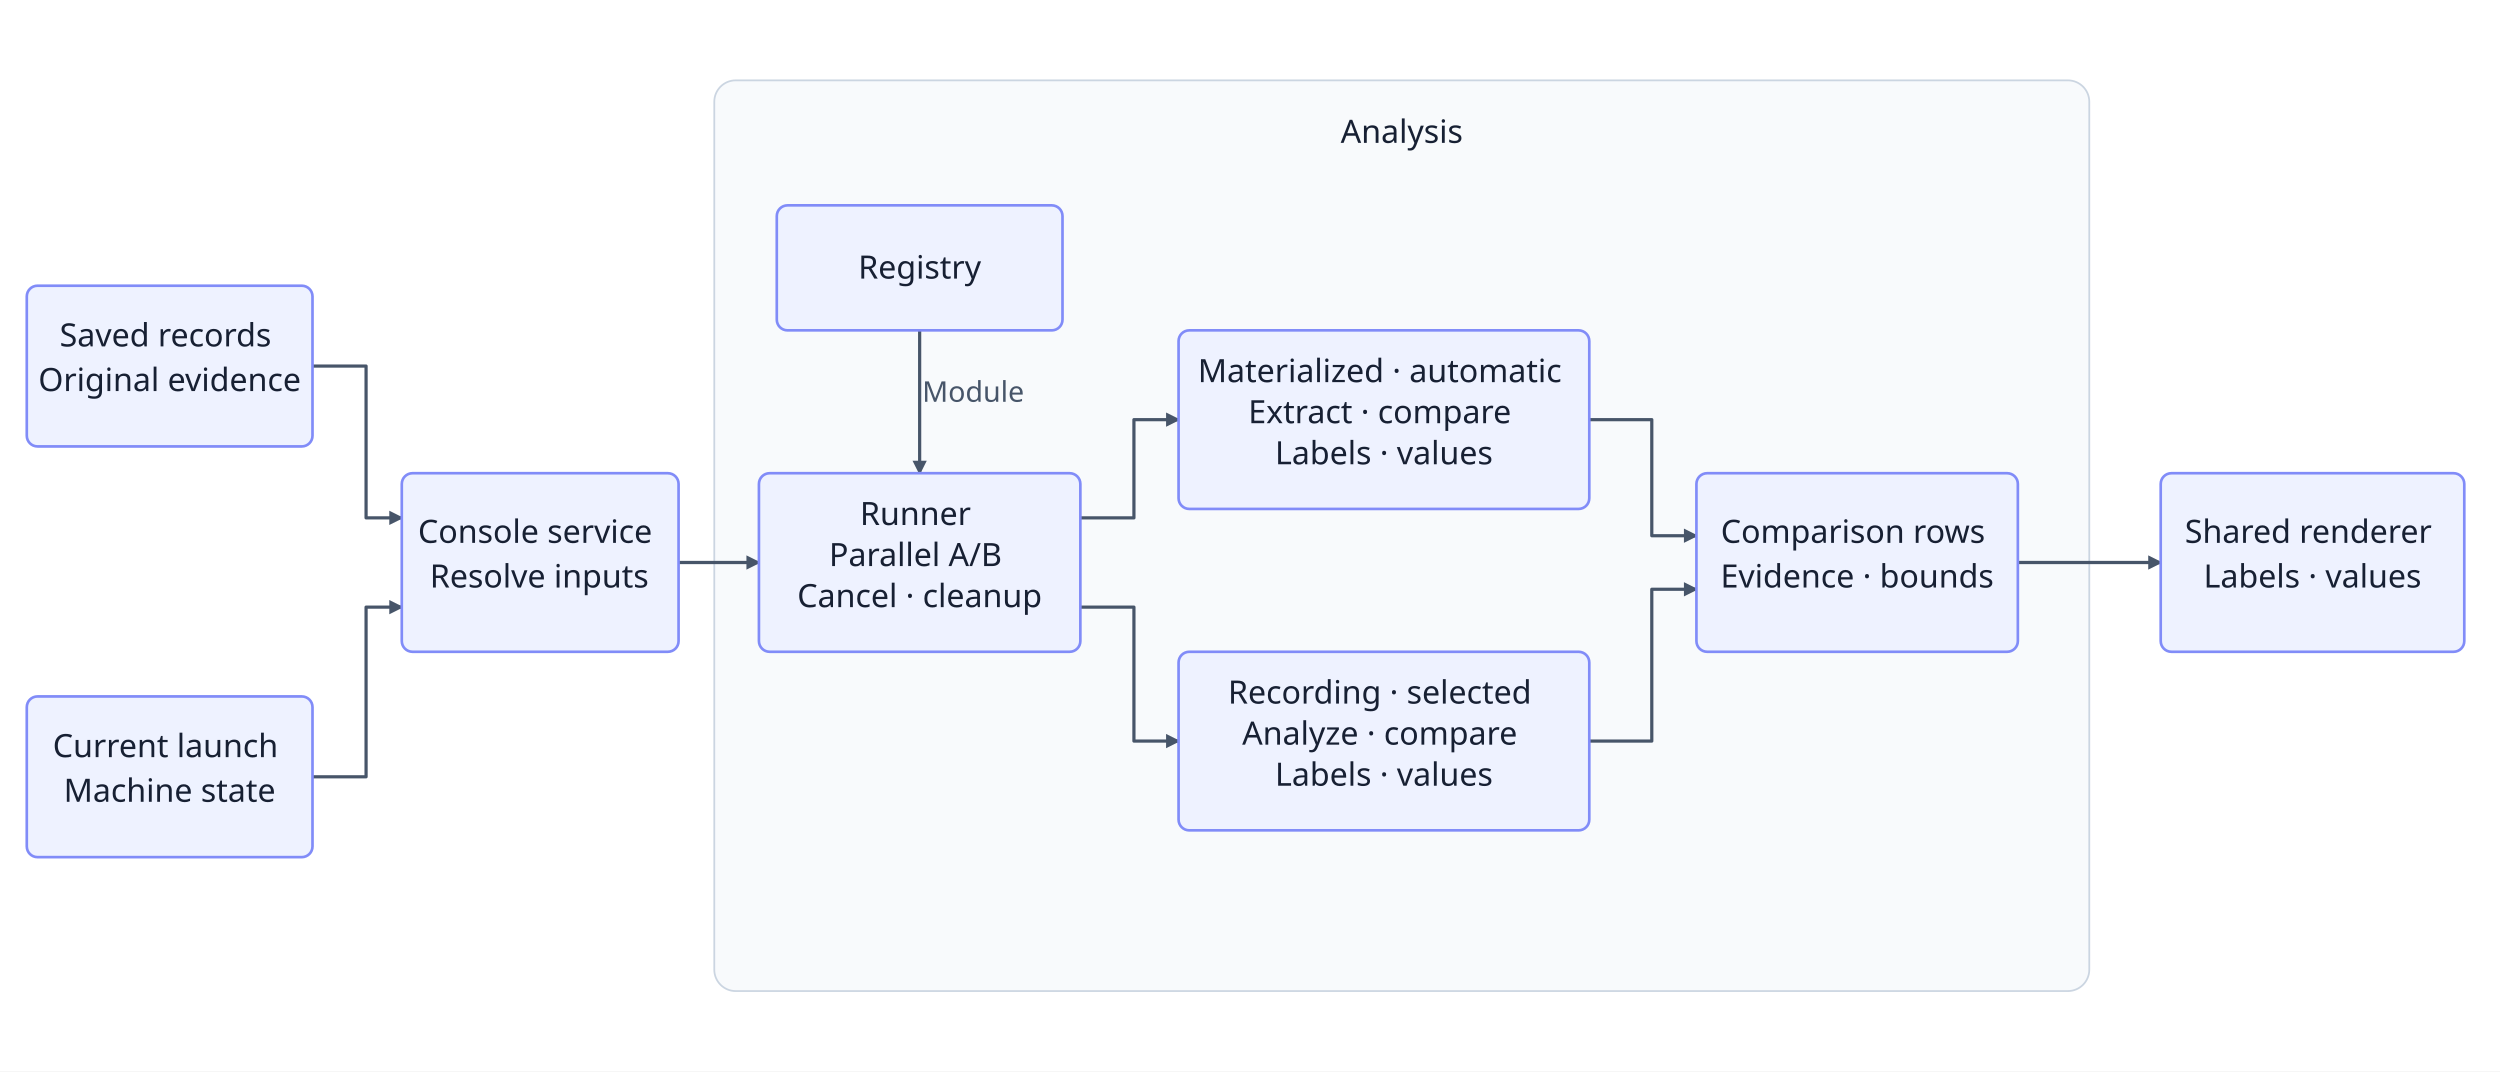
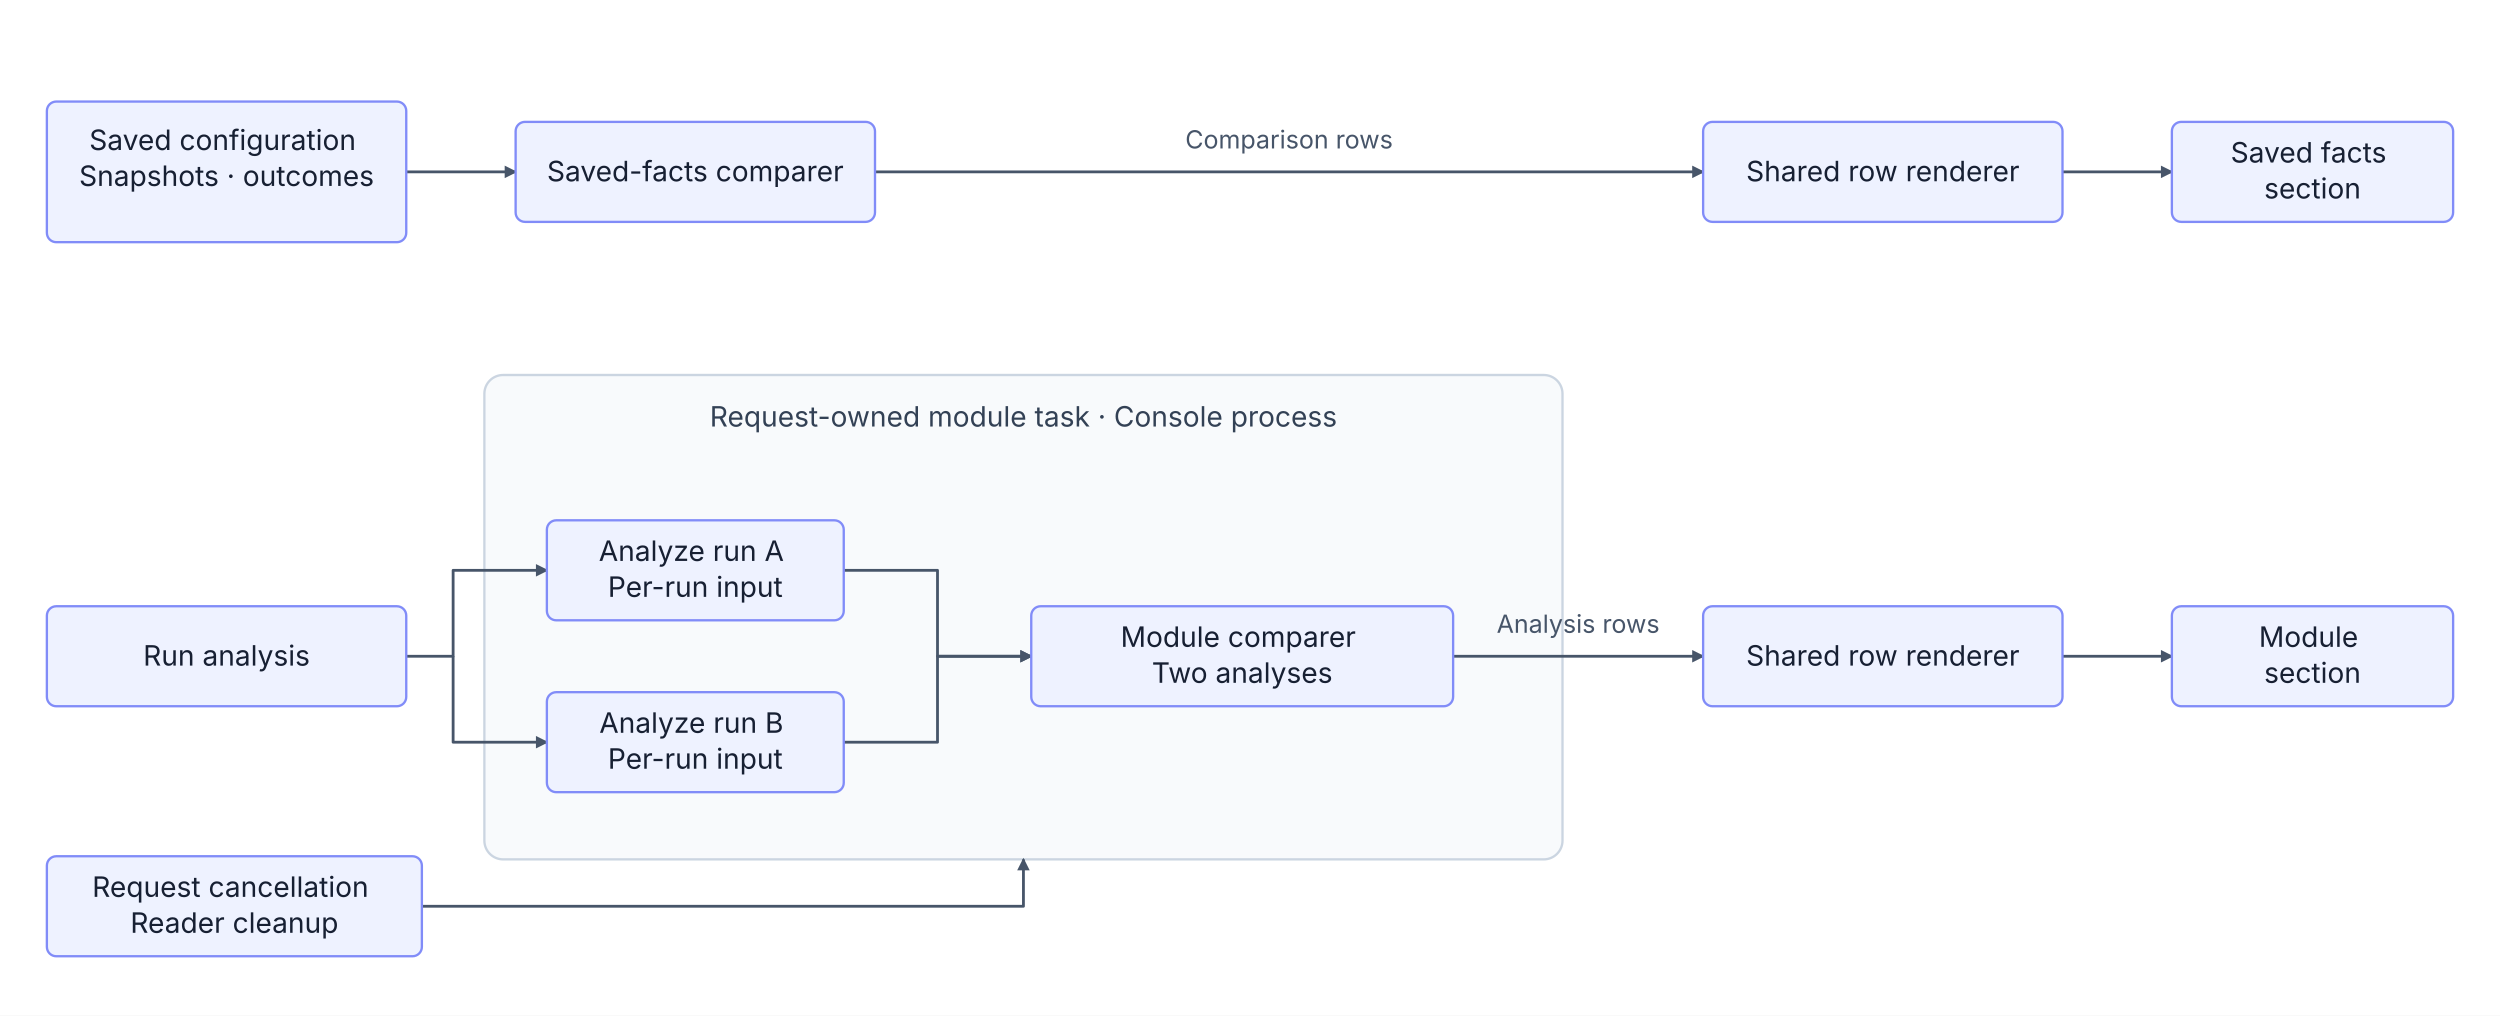
- <svg xmlns="http://www.w3.org/2000/svg" width="1400" height="600" viewBox="0 0 1400 600" role="img" aria-labelledby="title desc">
+ <svg xmlns="http://www.w3.org/2000/svg" width="1600" height="650" viewBox="0 0 1600 650" role="img" aria-labelledby="title desc">
  <defs>
    <marker id="arrow" markerWidth="10" markerHeight="10" refX="8" refY="5" orient="auto" markerUnits="userSpaceOnUse">
      <path d="M1 1 L9 5 L1 9 Z" fill="#475569" />
    </marker>
-     <style>.node{fill:#eef2ff;stroke:#818cf8;stroke-width:1.5}.text{font:18px ui-sans-serif,system-ui,sans-serif;fill:#172033;text-anchor:middle}.label{font:16px ui-sans-serif,system-ui,sans-serif;fill:#475569;text-anchor:middle}.edge{fill:none;stroke:#475569;stroke-width:1.8;stroke-linejoin:round;marker-end:url(#arrow)}</style>
+     <style>.node{fill:#eef2ff;stroke:#818cf8;stroke-width:1.5}.text{font:18px ui-sans-serif,system-ui,-apple-system,'Segoe UI',sans-serif;fill:#172033;text-anchor:middle}.group{font:18px ui-sans-serif,system-ui,-apple-system,'Segoe UI',sans-serif;fill:#334155;text-anchor:middle}.label{font:16px ui-sans-serif,system-ui,-apple-system,'Segoe UI',sans-serif;fill:#475569;text-anchor:middle}.edge{fill:none;stroke:#475569;stroke-width:1.8;stroke-linejoin:round;marker-end:url(#arrow)}</style>
  </defs>
-   <rect width="1400" height="600" fill="white" />
-   <rect x="400" y="45" width="770" height="510" rx="12" fill="#f8fafc" stroke="#cbd5e1" />
-   <text class="text" x="785" y="80">Analysis</text>
-   <path class="edge" d="M175 205 H205 V290 H225" />
-   <path class="edge" d="M175 435 H205 V340 H225" />
-   <path class="edge" d="M380 315 H425" />
-   <path class="edge" d="M515 185 V265" />
-   <path class="edge" d="M605 290 H635 V235 H660" />
-   <path class="edge" d="M605 340 H635 V415 H660" />
-   <path class="edge" d="M890 235 H925 V300 H950" />
-   <path class="edge" d="M890 415 H925 V330 H950" />
-   <path class="edge" d="M1130 315 H1210" />
-   <rect class="node" x="15" y="160" width="160" height="90" rx="6" />
-   <text class="text" x="95" y="194">
-     <tspan x="95">Saved records</tspan>
-     <tspan x="95" dy="25">Original evidence</tspan>
+   <rect width="1600" height="650" fill="white" />
+   <rect x="310" y="240" width="690" height="310" rx="12" fill="#f8fafc" stroke="#cbd5e1" stroke-width="1.5" />
+   <text class="group" x="655" y="273">Request-owned module task · Console process</text>
+   <path class="edge" d="M260 110 H330" />
+   <path class="edge" d="M560 110 H1090" />
+   <path class="edge" d="M1320 110 H1390" />
+   <path class="edge" d="M260 420 H290 V365 H350" />
+   <path class="edge" d="M290 420 V475 H350" />
+   <path class="edge" d="M540 365 H600 V420 H660" />
+   <path class="edge" d="M540 475 H600 V420 H660" />
+   <path class="edge" d="M930 420 H1090" />
+   <path class="edge" d="M1320 420 H1390" />
+   <path class="edge" d="M150 580 H655 V550" />
+   <rect class="node" x="30" y="65" width="230" height="90" rx="6" />
+   <text class="text" x="145" y="96">
+     <tspan x="145">Saved configuration</tspan>
+     <tspan x="145" dy="23">Snapshots · outcomes</tspan>
  </text>
-   <rect class="node" x="15" y="390" width="160" height="90" rx="6" />
-   <text class="text" x="95" y="424">
-     <tspan x="95">Current launch</tspan>
-     <tspan x="95" dy="25">Machine state</tspan>
+   <rect class="node" x="330" y="78" width="230" height="64" rx="6" />
+   <text class="text" x="445" y="116">Saved-facts comparer</text>
+   <text class="label" x="825" y="95">Comparison rows</text>
+   <rect class="node" x="1090" y="78" width="230" height="64" rx="6" />
+   <text class="text" x="1205" y="116">Shared row renderer</text>
+   <rect class="node" x="1390" y="78" width="180" height="64" rx="6" />
+   <text class="text" x="1480" y="104">
+     <tspan x="1480">Saved facts</tspan>
+     <tspan x="1480" dy="23">section</tspan>
  </text>
-   <rect class="node" x="225" y="265" width="155" height="100" rx="6" />
-   <text class="text" x="302" y="304">
-     <tspan x="302">Console service</tspan>
-     <tspan x="302" dy="25">Resolve inputs</tspan>
+   <rect class="node" x="30" y="388" width="230" height="64" rx="6" />
+   <text class="text" x="145" y="426">Run analysis</text>
+   <rect class="node" x="350" y="333" width="190" height="64" rx="6" />
+   <text class="text" x="445" y="359">
+     <tspan x="445">Analyze run A</tspan>
+     <tspan x="445" dy="23">Per-run input</tspan>
  </text>
-   <rect class="node" x="435" y="115" width="160" height="70" rx="6" />
-   <text class="text" x="515" y="156">Registry</text>
-   <text class="label" x="545" y="225">Module</text>
-   <rect class="node" x="425" y="265" width="180" height="100" rx="6" />
-   <text class="text" x="515" y="294">
-     <tspan x="515">Runner</tspan>
-     <tspan x="515" dy="23">Parallel A/B</tspan>
-     <tspan x="515" dy="23">Cancel · cleanup</tspan>
+   <rect class="node" x="350" y="443" width="190" height="64" rx="6" />
+   <text class="text" x="445" y="469">
+     <tspan x="445">Analyze run B</tspan>
+     <tspan x="445" dy="23">Per-run input</tspan>
  </text>
-   <rect class="node" x="660" y="185" width="230" height="100" rx="6" />
-   <text class="text" x="775" y="214">
-     <tspan x="775">Materialized · automatic</tspan>
-     <tspan x="775" dy="23">Extract · compare</tspan>
-     <tspan x="775" dy="23">Labels · values</tspan>
+   <rect class="node" x="660" y="388" width="270" height="64" rx="6" />
+   <text class="text" x="795" y="414">
+     <tspan x="795">Module comparer</tspan>
+     <tspan x="795" dy="23">Two analyses</tspan>
  </text>
-   <rect class="node" x="660" y="365" width="230" height="100" rx="6" />
-   <text class="text" x="775" y="394">
-     <tspan x="775">Recording · selected</tspan>
-     <tspan x="775" dy="23">Analyze · compare</tspan>
-     <tspan x="775" dy="23">Labels · values</tspan>
+   <text class="label" x="1010" y="405">Analysis rows</text>
+   <rect class="node" x="1090" y="388" width="230" height="64" rx="6" />
+   <text class="text" x="1205" y="426">Shared row renderer</text>
+   <rect class="node" x="1390" y="388" width="180" height="64" rx="6" />
+   <text class="text" x="1480" y="414">
+     <tspan x="1480">Module</tspan>
+     <tspan x="1480" dy="23">section</tspan>
  </text>
-   <rect class="node" x="950" y="265" width="180" height="100" rx="6" />
-   <text class="text" x="1040" y="304">
-     <tspan x="1040">Comparison rows</tspan>
-     <tspan x="1040" dy="25">Evidence · bounds</tspan>
-   </text>
-   <rect class="node" x="1210" y="265" width="170" height="100" rx="6" />
-   <text class="text" x="1295" y="304">
-     <tspan x="1295">Shared renderer</tspan>
-     <tspan x="1295" dy="25">Labels · values</tspan>
+   <rect class="node" x="30" y="548" width="240" height="64" rx="6" />
+   <text class="text" x="150" y="574">
+     <tspan x="150">Request cancellation</tspan>
+     <tspan x="150" dy="23">Reader cleanup</tspan>
  </text>
</svg>
